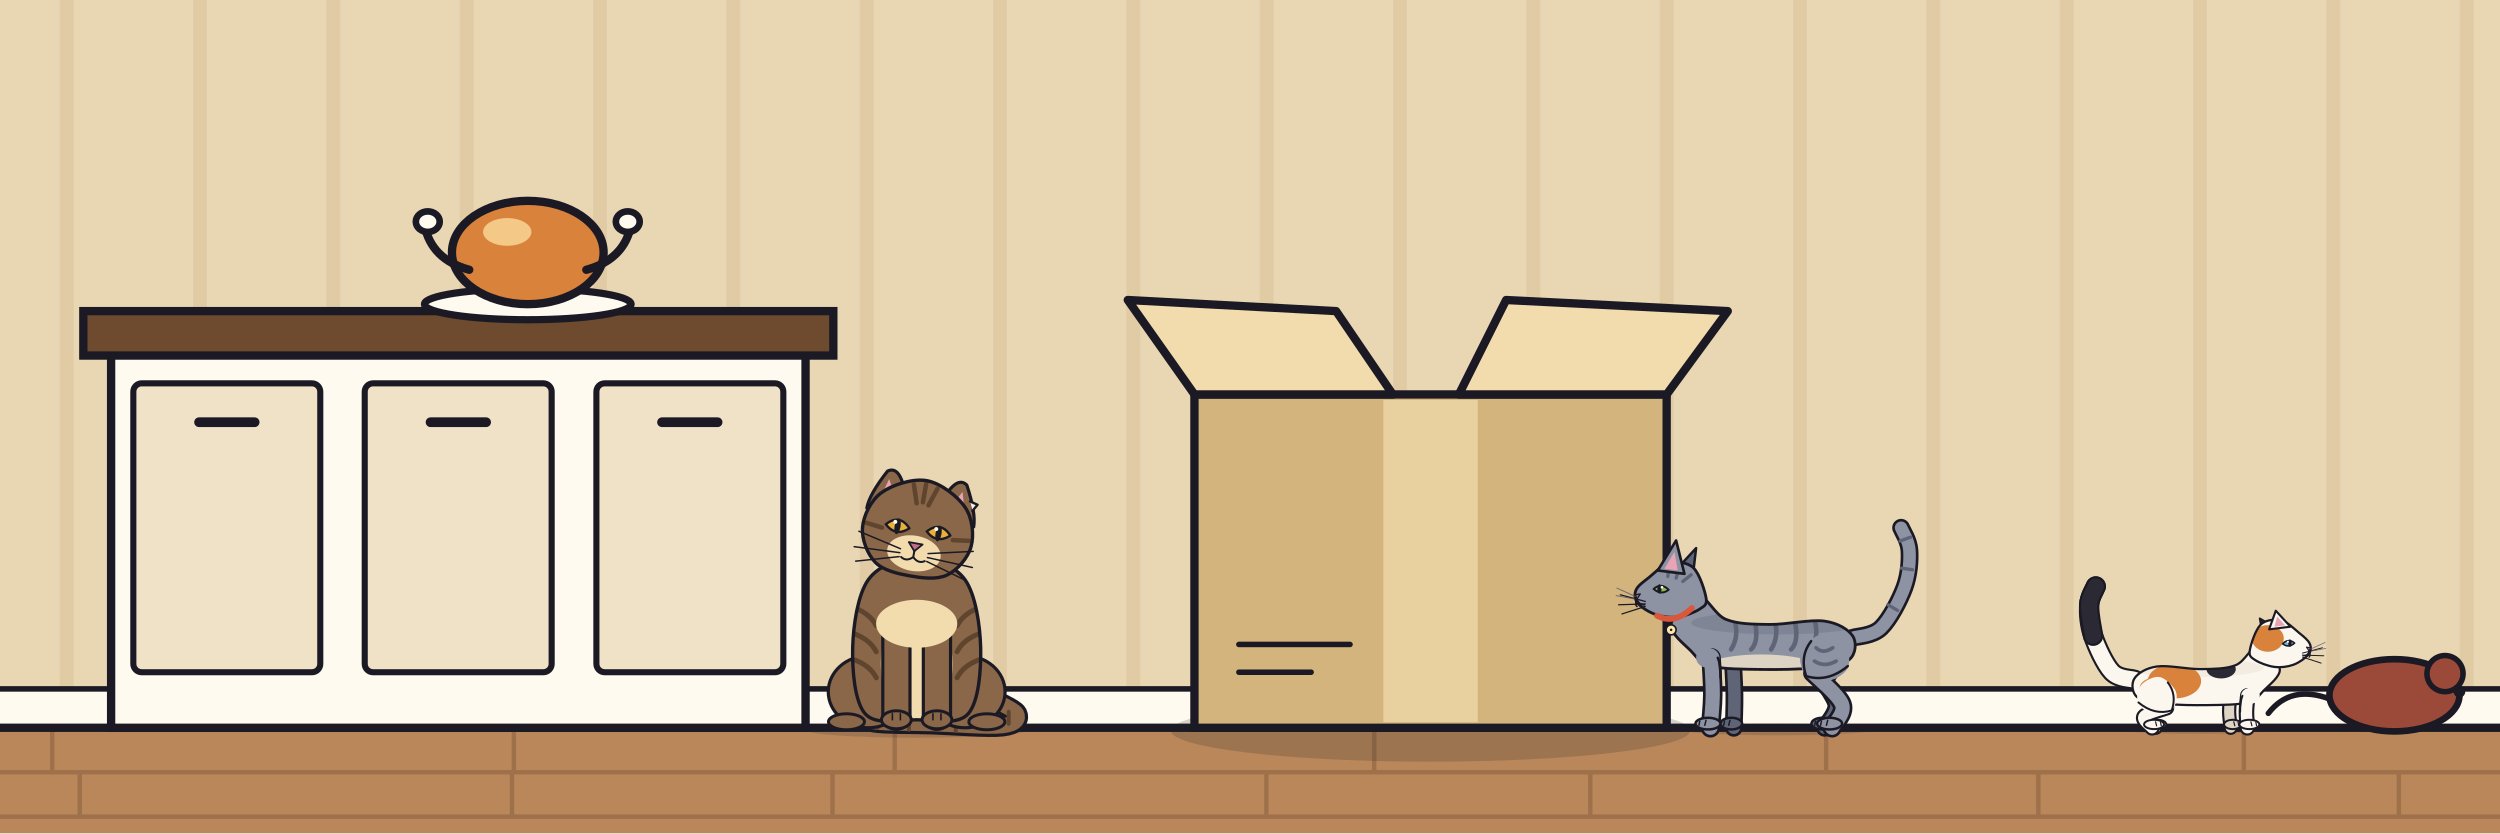
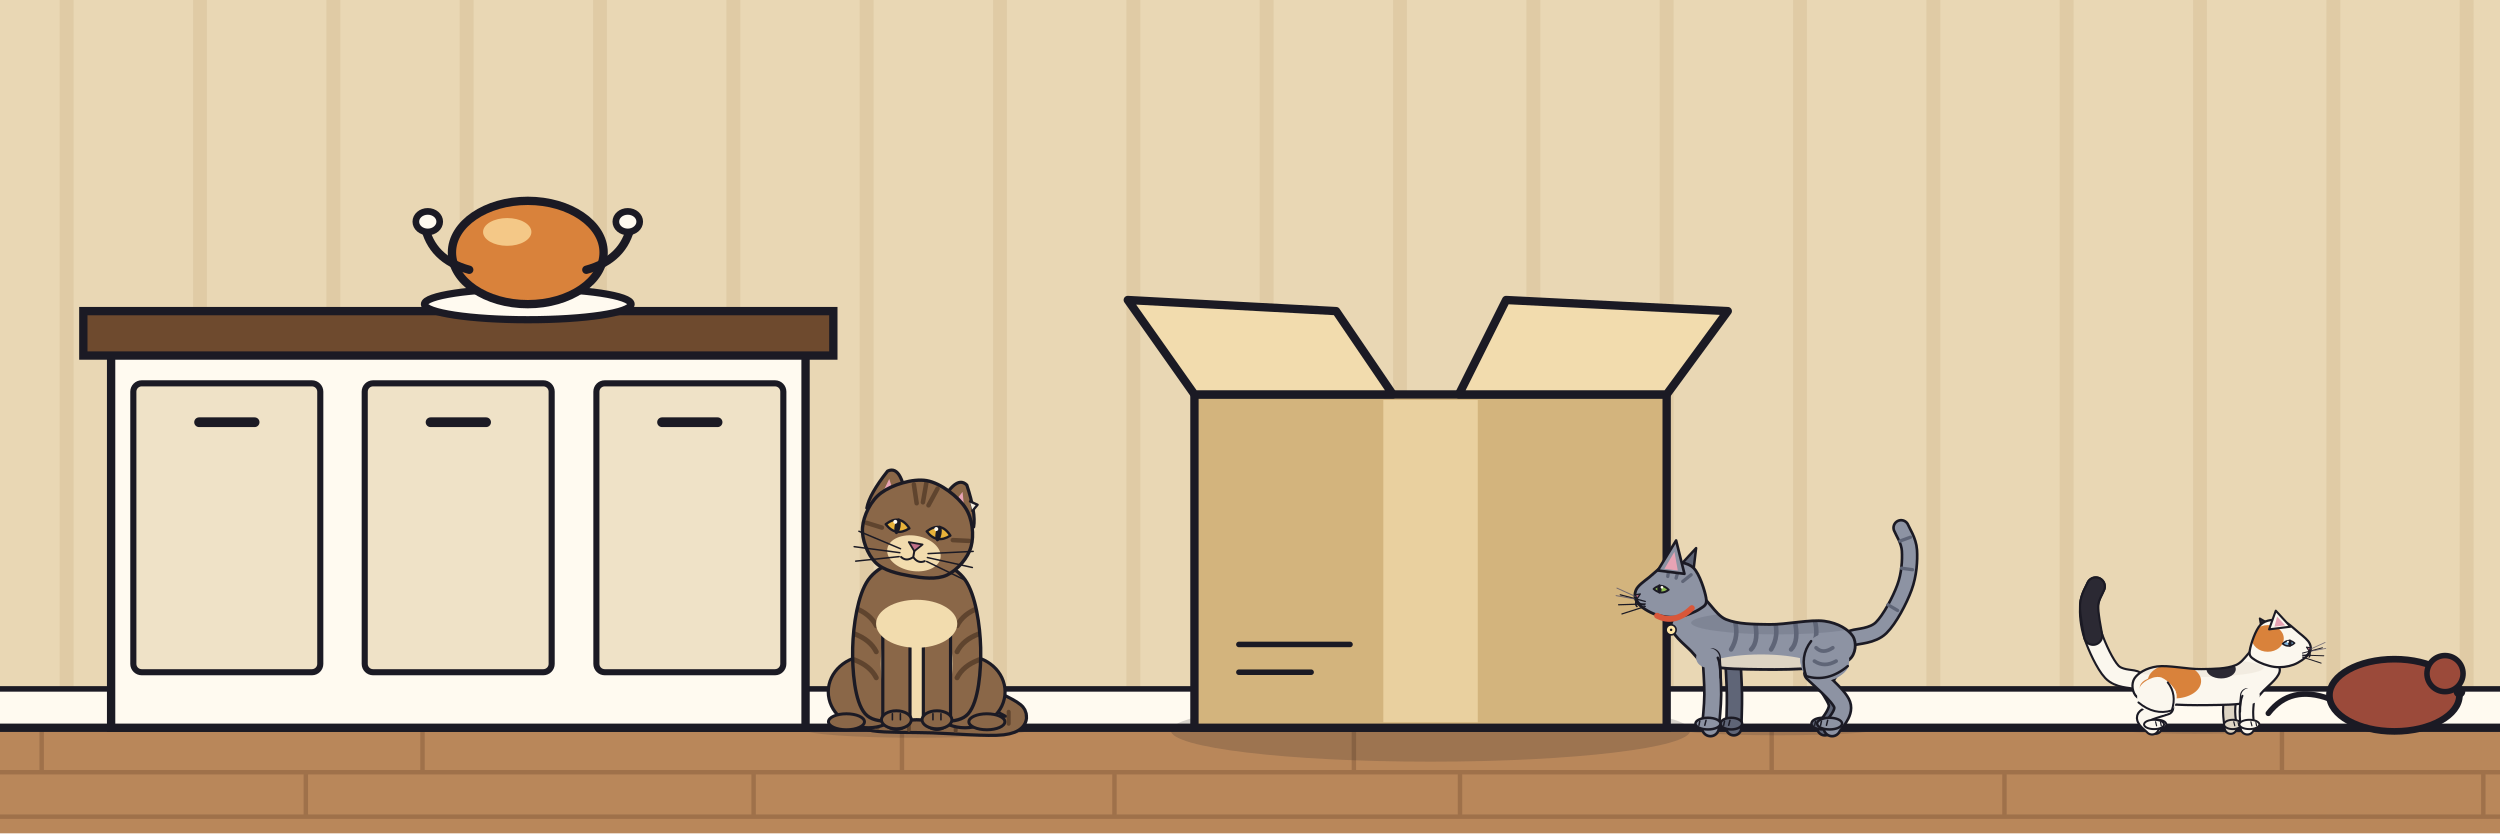
- <svg xmlns="http://www.w3.org/2000/svg" viewBox="0 0 900 300" role="img" aria-label="Three kinds of prize: Biscuit gazes up at a chicken on the counter, Tilly sizes up a big cardboard box, Pip stalks a toy mouse">
-   <rect x="0" y="0" width="900" height="262" fill="#e9d7b4" />
-   <path d="M24 0V248M72 0V248M120 0V248M168 0V248M216 0V248M264 0V248M312 0V248M360 0V248M408 0V248M456 0V248M504 0V248M552 0V248M600 0V248M648 0V248M696 0V248M744 0V248M792 0V248M840 0V248M888 0V248" stroke="#cdb58a" stroke-width="5" opacity="0.35" />
-   <rect x="0" y="248" width="900" height="14" fill="#fffaf0" />
-   <path d="M0 248H900" fill="none" stroke="#1b1a24" stroke-width="2" stroke-linecap="round" stroke-linejoin="round" />
-   <rect x="0" y="262" width="900" height="38" fill="#b9875a" />
-   <path d="M0 278H900M18.8 262V278M185 262V278M322.1 262V278M494.7 262V278M657.4 262V278M807.8 262V278M0 294H900M28.7 278V294M184.3 278V294M299.7 278V294M455.9 278V294M572.5 278V294M733.8 278V294M863.6 278V294" stroke="#8e6340" stroke-width="1.6" opacity="0.6" />
-   <path d="M0 262H900" fill="none" stroke="#1b1a24" stroke-width="3" stroke-linecap="round" stroke-linejoin="round" />
+ <svg xmlns="http://www.w3.org/2000/svg" viewBox="0 0 900 300" overflow="visible" role="img" aria-label="Three kinds of prize: Biscuit gazes up at a chicken on the counter, Tilly sizes up a big cardboard box, Pip stalks a toy mouse">
+   <rect x="-170" y="0" width="1240" height="262" fill="#e9d7b4" />
+   <path d="M-168 0V248M-120 0V248M-72 0V248M-24 0V248M24 0V248M72 0V248M120 0V248M168 0V248M216 0V248M264 0V248M312 0V248M360 0V248M408 0V248M456 0V248M504 0V248M552 0V248M600 0V248M648 0V248M696 0V248M744 0V248M792 0V248M840 0V248M888 0V248M936 0V248M984 0V248M1032 0V248" stroke="#cdb58a" stroke-width="5" opacity="0.35" />
+   <rect x="-170" y="248" width="1240" height="14" fill="#fffaf0" />
+   <path d="M-170 248H1070" fill="none" stroke="#1b1a24" stroke-width="2" stroke-linecap="round" stroke-linejoin="round" />
+   <rect x="-170" y="262" width="1240" height="38" fill="#b9875a" />
+   <path d="M-170 278H1070M-151.2 262V278M15 262V278M152.1 262V278M324.7 262V278M487.4 262V278M637.8 262V278M821.5 262V278M953 262V278M-170 294H1070M-162.8 278V294M-6.5 278V294M110.1 278V294M271.3 278V294M401.2 278V294M525.6 278V294M721.6 278V294M894 278V294M1012.2 278V294" stroke="#8e6340" stroke-width="1.6" opacity="0.6" />
+   <path d="M-170 262H1070" fill="none" stroke="#1b1a24" stroke-width="3" stroke-linecap="round" stroke-linejoin="round" />
  <rect x="40" y="126" width="250" height="136" fill="#fffaf0" stroke="#1b1a24" stroke-width="3" />
  <rect x="48" y="138" width="67.3" height="104" rx="3" fill="#efe2c7" stroke="#1b1a24" stroke-width="2.2" />
  <path d="M71.667 152h20" fill="none" stroke="#1b1a24" stroke-width="3.5" stroke-linecap="round" stroke-linejoin="round" />
  <rect x="131.3" y="138" width="67.3" height="104" rx="3" fill="#efe2c7" stroke="#1b1a24" stroke-width="2.2" />
  <path d="M155 152h20" fill="none" stroke="#1b1a24" stroke-width="3.5" stroke-linecap="round" stroke-linejoin="round" />
  <rect x="214.7" y="138" width="67.3" height="104" rx="3" fill="#efe2c7" stroke="#1b1a24" stroke-width="2.2" />
  <path d="M238.333 152h20" fill="none" stroke="#1b1a24" stroke-width="3.5" stroke-linecap="round" stroke-linejoin="round" />
  <rect x="30" y="112" width="270" height="16" fill="#6e4a2e" stroke="#1b1a24" stroke-width="3" />
  <ellipse cx="190" cy="109.5" rx="37.2" ry="5.6" fill="#fffaf0" stroke="#1b1a24" stroke-width="2.6" />
  <ellipse cx="190" cy="90.9" rx="27.3" ry="18.6" fill="#d9823b" stroke="#1b1a24" stroke-width="3" />
  <ellipse cx="182.6" cy="83.5" rx="8.7" ry="5" fill="#ffe6a6" opacity="0.7" />
  <path d="M168.92 97.12q-13.64 -3.72 -16.12 -16.12" fill="none" stroke="#1b1a24" stroke-width="3" stroke-linecap="round" stroke-linejoin="round" />
  <ellipse cx="154" cy="79.8" rx="4.3" ry="3.7" fill="#fffaf0" stroke="#1b1a24" stroke-width="2.4" />
  <path d="M211.08 97.12q13.64 -3.72 16.12 -16.12" fill="none" stroke="#1b1a24" stroke-width="3" stroke-linecap="round" stroke-linejoin="round" />
  <ellipse cx="226" cy="79.8" rx="4.3" ry="3.7" fill="#fffaf0" stroke="#1b1a24" stroke-width="2.4" />
  <g transform="translate(330 262) scale(0.36)">
    <ellipse cx="0" cy="2" rx="112" ry="8" fill="#1b1a24" opacity="0.16" />
    <path d="M72 -30 C76.7 -27.3 97.7 -18.7 100 -14 C102.3 -9.3 100.1 -3.7 86 -2 C71.9 -0.3 37.1 -3.3 15.6 -4 C-5.9 -4.7 -30.6 -4 -42.9 -6 C-55.3 -8 -55.9 -14.3 -58.5 -16" fill="none" stroke="#1b1a24" stroke-width="21.4" stroke-linecap="round" stroke-linejoin="round" />
    <path d="M72 -30 C76.7 -27.3 97.7 -18.7 100 -14 C102.3 -9.3 100.1 -3.7 86 -2 C71.9 -0.3 37.1 -3.3 15.6 -4 C-5.9 -4.7 -30.6 -4 -42.9 -6 C-55.3 -8 -55.9 -14.3 -58.5 -16" fill="none" stroke="#8a6748" stroke-width="15" stroke-linecap="round" stroke-linejoin="round" />
    <path d="M92 -16 l0 12" fill="none" stroke="#5f442e" stroke-width="4" stroke-linecap="round" stroke-linejoin="round" />
    <path d="M39 -9 l0 12" fill="none" stroke="#5f442e" stroke-width="4" stroke-linecap="round" stroke-linejoin="round" />
    <path d="M-7.8 -10 l0 12" fill="none" stroke="#5f442e" stroke-width="4" stroke-linecap="round" stroke-linejoin="round" />
    <path d="M-39 -12 l0 12" fill="none" stroke="#5f442e" stroke-width="4" stroke-linecap="round" stroke-linejoin="round" />
    <ellipse cx="-48.4" cy="-36" rx="40" ry="36" fill="#8a6748" stroke="#1b1a24" stroke-width="3.2" />
    <ellipse cx="48.4" cy="-36" rx="40" ry="36" fill="#8a6748" stroke="#1b1a24" stroke-width="3.2" />
    <ellipse cx="-70.2" cy="-6" rx="18" ry="8" fill="#8a6748" stroke="#1b1a24" stroke-width="3" />
    <ellipse cx="70.2" cy="-6" rx="18" ry="8" fill="#8a6748" stroke="#1b1a24" stroke-width="3" />
    <clipPath id="p1330262-b">
      <path d="M0 -170 C16.1 -170 37.7 -163 48.4 -148 C59 -133 63.4 -102.3 64 -80 C64.5 -57.7 62.1 -26 51.5 -14 C40.8 -2 17.2 -8 0 -8 C-17.2 -8 -40.8 -2 -51.5 -14 C-62.1 -26 -64.5 -57.7 -64 -80 C-63.4 -102.3 -59 -133 -48.4 -148 C-37.7 -163 -16.1 -170 0 -170Z" />
    </clipPath>
    <path d="M0 -170 C16.1 -170 37.7 -163 48.4 -148 C59 -133 63.4 -102.3 64 -80 C64.5 -57.7 62.1 -26 51.5 -14 C40.8 -2 17.2 -8 0 -8 C-17.2 -8 -40.8 -2 -51.5 -14 C-62.1 -26 -64.5 -57.7 -64 -80 C-63.4 -102.3 -59 -133 -48.4 -148 C-37.7 -163 -16.1 -170 0 -170Z" fill="#8a6748" />
    <g clip-path="url(#p1330262-b)">
      <ellipse cx="0" cy="-64" rx="35.9" ry="62" fill="#f2dcae" />
      <path d="M-62.4 -120 q16 6 22 18 M62.4 -120 q-16 6 -22 18" fill="none" stroke="#5f442e" stroke-width="5" stroke-linecap="round" stroke-linejoin="round" />
      <path d="M-62.4 -94 q16 6 22 18 M62.4 -94 q-16 6 -22 18" fill="none" stroke="#5f442e" stroke-width="5" stroke-linecap="round" stroke-linejoin="round" />
      <path d="M-62.4 -68 q16 6 22 18 M62.4 -68 q-16 6 -22 18" fill="none" stroke="#5f442e" stroke-width="5" stroke-linecap="round" stroke-linejoin="round" />
    </g>
    <path d="M0 -170 C16.1 -170 37.7 -163 48.4 -148 C59 -133 63.4 -102.3 64 -80 C64.5 -57.7 62.1 -26 51.5 -14 C40.8 -2 17.2 -8 0 -8 C-17.2 -8 -40.8 -2 -51.5 -14 C-62.1 -26 -64.5 -57.7 -64 -80 C-63.4 -102.3 -59 -133 -48.4 -148 C-37.7 -163 -16.1 -170 0 -170Z" fill="none" />
    <path d="M0 -170 C16.1 -170 37.7 -163 48.4 -148 C59 -133 63.4 -102.3 64 -80 C64.5 -57.7 62.1 -26 51.5 -14 C40.8 -2 17.2 -8 0 -8 C-17.2 -8 -40.8 -2 -51.5 -14 C-62.1 -26 -64.5 -57.7 -64 -80 C-63.4 -102.3 -59 -133 -48.4 -148 C-37.7 -163 -16.1 -170 0 -170Z" fill="none" stroke="#1b1a24" stroke-width="3.4" stroke-linecap="round" stroke-linejoin="round" />
    <path d="M-20.28 -96 L-20.28 -12" fill="none" stroke="#1b1a24" stroke-width="30.4" stroke-linecap="round" stroke-linejoin="round" />
    <path d="M-20.28 -96 L-20.28 -12" fill="none" stroke="#8a6748" stroke-width="24" stroke-linecap="round" stroke-linejoin="round" />
    <ellipse cx="-20.3" cy="-8" rx="14.9" ry="9" fill="#8a6748" stroke="#1b1a24" stroke-width="3" />
    <path d="M-24.28 -14 l0 6 M-16.28 -14 l0 6" fill="none" stroke="#1b1a24" stroke-width="1.6" stroke-linecap="round" stroke-linejoin="round" />
    <path d="M20.28 -96 L20.28 -12" fill="none" stroke="#1b1a24" stroke-width="30.4" stroke-linecap="round" stroke-linejoin="round" />
    <path d="M20.28 -96 L20.28 -12" fill="none" stroke="#8a6748" stroke-width="24" stroke-linecap="round" stroke-linejoin="round" />
    <ellipse cx="20.3" cy="-8" rx="14.9" ry="9" fill="#8a6748" stroke="#1b1a24" stroke-width="3" />
    <path d="M16.28 -14 l0 6 M24.28 -14 l0 6" fill="none" stroke="#1b1a24" stroke-width="1.6" stroke-linecap="round" stroke-linejoin="round" />
    <ellipse cx="0" cy="-104" rx="40.6" ry="24" fill="#f2dcae" />
    <g transform="rotate(10 0 -190)">
      <path d="M-14.24 -216.6 Q-26.24 -260.6 -40.24 -250.6 Q-54.24 -224.6 -54.24 -210.6 Z" fill="#8a6748" stroke="#1b1a24" stroke-width="3.2" stroke-linecap="round" stroke-linejoin="round" />
      <path d="M-24.24 -218.6 L-37.24 -243.2 L-45.24 -214.6 Z" fill="#e8a3b4" />
      <path d="M14.24 -216.6 Q26.24 -260.6 40.24 -250.6 Q54.24 -224.6 54.24 -210.6 Z" fill="#8a6748" stroke="#1b1a24" stroke-width="3.2" stroke-linecap="round" stroke-linejoin="round" />
      <path d="M24.24 -218.6 L37.24 -243.2 L45.24 -214.6 Z" fill="#e8a3b4" />
      <path d="M46.24 -235.1 l8 2 l-4 7" fill="#f7f0e1" stroke="#1b1a24" stroke-width="2.4" stroke-linecap="round" stroke-linejoin="round" />
      <clipPath id="p1330262-hf">
        <path d="M0 -248 C14.2 -248 33.5 -237.8 42.6 -228.2 C51.8 -218.7 56.2 -202.4 55.1 -190.8 C54.1 -179.2 45.6 -165.1 36.4 -158.6 C27.2 -152 12.1 -151.3 0 -151.3 C-12.1 -151.3 -27.2 -152 -36.4 -158.6 C-45.6 -165.1 -54.1 -179.2 -55.1 -190.8 C-56.2 -202.4 -51.8 -218.7 -42.6 -228.2 C-33.5 -237.8 -14.2 -248 0 -248Z" />
      </clipPath>
      <path d="M0 -248 C14.2 -248 33.5 -237.8 42.6 -228.2 C51.8 -218.7 56.2 -202.4 55.1 -190.8 C54.1 -179.2 45.6 -165.1 36.4 -158.6 C27.2 -152 12.1 -151.3 0 -151.3 C-12.1 -151.3 -27.2 -152 -36.4 -158.6 C-45.6 -165.1 -54.1 -179.2 -55.1 -190.8 C-56.2 -202.4 -51.8 -218.7 -42.6 -228.2 C-33.5 -237.8 -14.2 -248 0 -248Z" fill="#8a6748" />
      <g clip-path="url(#p1330262-hf)">
        <ellipse cx="0" cy="-174.2" rx="27" ry="17.7" fill="#f2dcae" />
        <path d="M-12 -242 l6 18 M0 -246 l0 20 M12 -242 l-6 18 M-52 -196 l16 2 M52 -196 l-16 2" fill="none" stroke="#5f442e" stroke-width="4.5" stroke-linecap="round" stroke-linejoin="round" />
      </g>
      <path d="M0 -248 C14.2 -248 33.5 -237.8 42.6 -228.2 C51.8 -218.7 56.2 -202.4 55.1 -190.8 C54.1 -179.2 45.6 -165.1 36.4 -158.6 C27.2 -152 12.1 -151.3 0 -151.3 C-12.1 -151.3 -27.2 -152 -36.4 -158.6 C-45.6 -165.1 -54.1 -179.2 -55.1 -190.8 C-56.2 -202.4 -51.8 -218.7 -42.6 -228.2 C-33.5 -237.8 -14.2 -248 0 -248Z" fill="none" />
      <path d="M0 -248 C14.2 -248 33.5 -237.8 42.6 -228.2 C51.8 -218.7 56.2 -202.4 55.1 -190.8 C54.1 -179.2 45.6 -165.1 36.4 -158.6 C27.2 -152 12.1 -151.3 0 -151.3 C-12.1 -151.3 -27.2 -152 -36.4 -158.6 C-45.6 -165.1 -54.1 -179.2 -55.1 -190.8 C-56.2 -202.4 -51.8 -218.7 -42.6 -228.2 C-33.5 -237.8 -14.2 -248 0 -248Z" fill="none" stroke="#1b1a24" stroke-width="3.4" stroke-linecap="round" stroke-linejoin="round" />
      <path d="M-32.8 -198 Q-20.8 -211 -8.8 -198 Q-20.8 -187 -32.8 -198 Z" fill="#e8b23a" stroke="#1b1a24" stroke-width="2.4" stroke-linecap="round" stroke-linejoin="round" />
      <ellipse cx="-20.8" cy="-198" rx="3" ry="8" fill="#1b1a24" />
      <circle cx="-23.8" cy="-202" r="2" fill="#fffaf0" />
      <path d="M8.8 -198 Q20.8 -211 32.8 -198 Q20.8 -187 8.8 -198 Z" fill="#e8b23a" stroke="#1b1a24" stroke-width="2.4" stroke-linecap="round" stroke-linejoin="round" />
      <ellipse cx="20.8" cy="-198" rx="3" ry="8" fill="#1b1a24" />
      <circle cx="17.8" cy="-202" r="2" fill="#fffaf0" />
      <path d="M-7 -184.4 L7 -184.4 L0 -176.4 Z" fill="#c06f86" stroke="#1b1a24" stroke-width="1.8" stroke-linecap="round" stroke-linejoin="round" />
      <path d="M0 -176.4 l0 6 q-6 6 -12 2 M0 -170.4 q6 6 12 2" fill="none" stroke="#1b1a24" stroke-width="2" stroke-linecap="round" stroke-linejoin="round" />
      <path d="M-14 -176.4 l-44 -10 M-14 -172.4 l-46 2 M-14 -168.4 l-42 12" fill="none" stroke="#1b1a24" stroke-width="1.5" stroke-linecap="round" stroke-linejoin="round" />
      <path d="M14 -176.4 l44 -10 M14 -172.4 l46 2 M14 -168.4 l42 12" fill="none" stroke="#1b1a24" stroke-width="1.5" stroke-linecap="round" stroke-linejoin="round" />
    </g>
  </g>
  <ellipse cx="515" cy="263" rx="93.5" ry="11.2" fill="#1b1a24" opacity="0.18" />
  <rect x="430" y="142" width="170" height="120" fill="#d3b47d" stroke="#1b1a24" stroke-width="3" />
  <path d="M430 142L406 108L481 112L501.4 142Z" fill="#f2dcae" stroke="#1b1a24" stroke-width="3" stroke-linecap="round" stroke-linejoin="round" />
  <path d="M600 142L622 112L542.2 108L525.2 142Z" fill="#f2dcae" stroke="#1b1a24" stroke-width="3" stroke-linecap="round" stroke-linejoin="round" />
  <rect x="498" y="144" width="34" height="116" fill="#f2dcae" opacity="0.7" />
  <path d="M446 232h40 M446 242h26" fill="none" stroke="#1b1a24" stroke-width="2" stroke-linecap="round" stroke-linejoin="round" />
  <g transform="translate(640 262) scale(-0.3 0.3)">
    <ellipse cx="0" cy="2" rx="118" ry="7" fill="#1b1a24" opacity="0.16" />
    <path d="M54 -84 C53.7 -76.7 52.2 -54 52 -40 C51.8 -26 52.7 -6.7 52.8 0" fill="none" stroke="#1b1a24" stroke-width="21.4" stroke-linecap="round" stroke-linejoin="round" />
    <path d="M54 -84 C53.7 -76.7 52.2 -54 52 -40 C51.8 -26 52.7 -6.7 52.8 0" fill="none" stroke="#5f6577" stroke-width="15" stroke-linecap="round" stroke-linejoin="round" />
    <ellipse cx="55.8" cy="-5" rx="13" ry="7" fill="#5f6577" stroke="#1b1a24" stroke-width="3" />
    <path d="M57.4 -9 l1.5 6 M63.9 -8 l1 5" fill="none" stroke="#1b1a24" stroke-width="1.8" stroke-linecap="round" stroke-linejoin="round" />
    <path d="M-72 -78 C-69.7 -74.3 -58.3 -64.7 -58 -56 C-57.7 -47.3 -70.7 -35.3 -70.4 -26 C-70.1 -16.7 -58.7 -4.3 -56.4 0" fill="none" stroke="#1b1a24" stroke-width="21.4" stroke-linecap="round" stroke-linejoin="round" />
    <path d="M-72 -78 C-69.7 -74.3 -58.3 -64.7 -58 -56 C-57.7 -47.3 -70.7 -35.3 -70.4 -26 C-70.1 -16.7 -58.7 -4.3 -56.4 0" fill="none" stroke="#5f6577" stroke-width="15" stroke-linecap="round" stroke-linejoin="round" />
    <ellipse cx="-53.4" cy="-5" rx="13" ry="7" fill="#5f6577" stroke="#1b1a24" stroke-width="3" />
    <path d="M-51.8 -9 l1.5 6 M-45.3 -8 l1 5" fill="none" stroke="#1b1a24" stroke-width="1.8" stroke-linecap="round" stroke-linejoin="round" />
    <path d="M-90 -108 C-95.7 -110 -113.7 -109.9 -124 -120 C-134.3 -130.1 -146.3 -152.9 -152 -168.4 C-157.7 -183.9 -158.7 -200.9 -158 -212.8 C-157.3 -224.7 -149.7 -235.5 -148 -240" fill="none" stroke="#1b1a24" stroke-width="21.4" stroke-linecap="round" stroke-linejoin="round" />
    <path d="M-90 -108 C-95.7 -110 -113.7 -109.9 -124 -120 C-134.3 -130.1 -146.3 -152.9 -152 -168.4 C-157.7 -183.9 -158.7 -200.9 -158 -212.8 C-157.3 -224.7 -149.7 -235.5 -148 -240" fill="none" stroke="#8d93a3" stroke-width="15" stroke-linecap="round" stroke-linejoin="round" />
    <path d="M-143.8 -140.8 L-132.2 -147.6" fill="none" stroke="#5f6577" stroke-width="4" stroke-linecap="round" stroke-linejoin="round" />
    <path d="M-161.7 -189.7 L-148.3 -191.5" fill="none" stroke="#5f6577" stroke-width="4" stroke-linecap="round" stroke-linejoin="round" />
    <path d="M-159.3 -228.7 L-146.7 -224.1" fill="none" stroke="#5f6577" stroke-width="4" stroke-linecap="round" stroke-linejoin="round" />
    <clipPath id="p2640262-b">
      <path d="M-90 -110 C-85 -117.7 -72.7 -125.7 -56 -128 C-39.3 -130.3 -9.7 -123.7 10 -124 C29.7 -124.3 47.7 -124.3 62 -130 C76.3 -135.7 85 -159 96 -158 C107 -157 126.7 -135 128 -124 C129.3 -113 112 -100.3 104 -92 C96 -83.7 94 -77.7 80 -74 C66 -70.3 40.7 -70.3 20 -70 C-0.7 -69.7 -26.3 -70 -44 -72 C-61.7 -74 -78.3 -75.7 -86 -82 C-93.7 -88.3 -95 -102.3 -90 -110Z" />
    </clipPath>
    <path d="M-90 -110 C-85 -117.7 -72.7 -125.7 -56 -128 C-39.3 -130.3 -9.7 -123.7 10 -124 C29.7 -124.3 47.7 -124.3 62 -130 C76.3 -135.7 85 -159 96 -158 C107 -157 126.7 -135 128 -124 C129.3 -113 112 -100.3 104 -92 C96 -83.7 94 -77.7 80 -74 C66 -70.3 40.7 -70.3 20 -70 C-0.7 -69.7 -26.3 -70 -44 -72 C-61.7 -74 -78.3 -75.7 -86 -82 C-93.7 -88.3 -95 -102.3 -90 -110Z" fill="#8d93a3" />
    <g clip-path="url(#p2640262-b)">
      <ellipse cx="20" cy="-66" rx="78" ry="22" fill="#ddd4c3" />
      <ellipse cx="0" cy="-126" rx="104" ry="14" fill="#5f6577" opacity="0.3" />
      <path d="M52 -130 q-6 20 4 36" fill="none" stroke="#5f6577" stroke-width="5.5" stroke-linecap="round" stroke-linejoin="round" />
      <path d="M28 -130 q-6 26 4 36" fill="none" stroke="#5f6577" stroke-width="5.5" stroke-linecap="round" stroke-linejoin="round" />
      <path d="M4 -130 q-6 20 4 36" fill="none" stroke="#5f6577" stroke-width="5.5" stroke-linecap="round" stroke-linejoin="round" />
      <path d="M-20 -130 q-6 26 4 36" fill="none" stroke="#5f6577" stroke-width="5.5" stroke-linecap="round" stroke-linejoin="round" />
      <path d="M-44 -130 q-6 20 4 36" fill="none" stroke="#5f6577" stroke-width="5.5" stroke-linecap="round" stroke-linejoin="round" />
    </g>
    <path d="M-90 -110 C-85 -117.7 -72.7 -125.7 -56 -128 C-39.3 -130.3 -9.7 -123.7 10 -124 C29.7 -124.3 47.7 -124.3 62 -130 C76.3 -135.7 85 -159 96 -158 C107 -157 126.7 -135 128 -124 C129.3 -113 112 -100.3 104 -92 C96 -83.7 94 -77.7 80 -74 C66 -70.3 40.7 -70.3 20 -70 C-0.7 -69.7 -26.3 -70 -44 -72 C-61.7 -74 -78.3 -75.7 -86 -82 C-93.7 -88.3 -95 -102.3 -90 -110Z" fill="none" stroke="#1b1a24" stroke-width="3.4" stroke-linecap="round" stroke-linejoin="round" />
    <path d="M-80 -100 C-74.7 -106.7 -60.7 -113.7 -52 -112 C-43.3 -110.3 -31 -98.3 -28 -90 C-25 -81.7 -28.7 -67.7 -34 -62 C-39.3 -56.3 -51.7 -54.3 -60 -56 C-68.3 -57.7 -80.7 -64.7 -84 -72 C-87.3 -79.3 -85.3 -93.3 -80 -100Z" fill="#8d93a3" />
    <path d="M-42 -66 C-47.9 -59.7 -73.3 -39 -77.2 -28 C-81.1 -17 -67.2 -4.7 -65.2 0" fill="none" stroke="#1b1a24" stroke-width="23.4" stroke-linecap="round" stroke-linejoin="round" />
    <path d="M-42 -66 C-47.9 -59.7 -73.3 -39 -77.2 -28 C-81.1 -17 -67.2 -4.7 -65.2 0" fill="none" stroke="#8d93a3" stroke-width="17" stroke-linecap="round" stroke-linejoin="round" />
    <path d="M-80 -100 C-74.7 -106.7 -60.7 -113.7 -52 -112 C-43.3 -110.3 -31 -98.3 -28 -90 C-25 -81.7 -28.7 -67.7 -34 -62 C-39.3 -56.3 -51.7 -54.3 -60 -56 C-68.3 -57.7 -80.7 -64.7 -84 -72 C-87.3 -79.3 -85.3 -93.3 -80 -100Z" fill="#8d93a3" />
    <path d="M-84 -74 Q-60 -54 -34 -62 Q-26 -86 -40 -104" fill="none" stroke="#1b1a24" stroke-width="3" stroke-linecap="round" stroke-linejoin="round" />
    <path d="M-66 -96 q12 8 20 0 M-70 -80 q14 8 26 0" fill="none" stroke="#5f6577" stroke-width="4.5" stroke-linecap="round" stroke-linejoin="round" />
    <ellipse cx="-62.2" cy="-5" rx="15" ry="7" fill="#8d93a3" stroke="#1b1a24" stroke-width="3" />
    <path d="M-59.9 -9 l1.5 6 M-52.4 -8 l1 5" fill="none" stroke="#1b1a24" stroke-width="1.8" stroke-linecap="round" stroke-linejoin="round" />
    <path d="M80 -84 C79.7 -76.7 77.9 -54 78 -40 C78.1 -26 80.3 -6.7 80.8 0" fill="none" stroke="#1b1a24" stroke-width="23.4" stroke-linecap="round" stroke-linejoin="round" />
    <path d="M80 -84 C79.7 -76.7 77.9 -54 78 -40 C78.1 -26 80.3 -6.7 80.8 0" fill="none" stroke="#8d93a3" stroke-width="17" stroke-linecap="round" stroke-linejoin="round" />
    <ellipse cx="84" cy="-84" rx="14" ry="12" fill="#8d93a3" />
    <path d="M68.5 -60 Q68.5 -76 72 -84" fill="none" stroke="#1b1a24" stroke-width="3" stroke-linecap="round" stroke-linejoin="round" />
    <ellipse cx="83.8" cy="-5" rx="15" ry="7" fill="#8d93a3" stroke="#1b1a24" stroke-width="3" />
    <path d="M86.1 -9 l1.5 6 M93.6 -8 l1 5" fill="none" stroke="#1b1a24" stroke-width="1.8" stroke-linecap="round" stroke-linejoin="round" />
    <path d="M102 -181.6 L98 -215.6 L122 -189.6 Z" fill="#5f6577" stroke="#1b1a24" stroke-width="3" stroke-linecap="round" stroke-linejoin="round" />
    <clipPath id="p2640262-h">
      <path d="M86 -155.6 C87.3 -163.8 93.9 -184.9 101.2 -191.9 C108.5 -198.9 121.1 -199.5 130 -197.6 C138.9 -195.7 147.7 -185.8 154.4 -180.5 C161.1 -175.2 167.7 -170.7 170 -165.6 C172.3 -160.4 171.9 -154.5 168 -149.6 C164.1 -144.7 154.8 -138.8 146.8 -136 C138.8 -133.3 128.9 -131.9 120 -133 C111.1 -134.1 99.3 -138.7 93.6 -142.5 C87.9 -146.3 84.7 -147.4 86 -155.6Z" />
    </clipPath>
    <path d="M86 -155.6 C87.3 -163.8 93.9 -184.9 101.2 -191.9 C108.5 -198.9 121.1 -199.5 130 -197.6 C138.9 -195.7 147.7 -185.8 154.4 -180.5 C161.1 -175.2 167.7 -170.7 170 -165.6 C172.3 -160.4 171.9 -154.5 168 -149.6 C164.1 -144.7 154.8 -138.8 146.8 -136 C138.8 -133.3 128.9 -131.9 120 -133 C111.1 -134.1 99.3 -138.7 93.6 -142.5 C87.9 -146.3 84.7 -147.4 86 -155.6Z" fill="#8d93a3" />
    <g clip-path="url(#p2640262-h)">
      <path d="M118 -193.6 l4 14 M130 -195.6 l2 14 M104 -183.6 l10 8" fill="none" stroke="#5f6577" stroke-width="4" stroke-linecap="round" stroke-linejoin="round" />
    </g>
    <path d="M86 -155.6 C87.3 -163.8 93.9 -184.9 101.2 -191.9 C108.5 -198.9 121.1 -199.5 130 -197.6 C138.9 -195.7 147.7 -185.8 154.4 -180.5 C161.1 -175.2 167.7 -170.7 170 -165.6 C172.3 -160.4 171.9 -154.5 168 -149.6 C164.1 -144.7 154.8 -138.8 146.8 -136 C138.8 -133.3 128.9 -131.9 120 -133 C111.1 -134.1 99.3 -138.7 93.6 -142.5 C87.9 -146.3 84.7 -147.4 86 -155.6Z" fill="none" />
    <path d="M86 -155.6 C87.3 -163.8 93.9 -184.9 101.2 -191.9 C108.5 -198.9 121.1 -199.5 130 -197.6 C138.9 -195.7 147.7 -185.8 154.4 -180.5 C161.1 -175.2 167.7 -170.7 170 -165.6 C172.3 -160.4 171.9 -154.5 168 -149.6 C164.1 -144.7 154.8 -138.8 146.8 -136 C138.8 -133.3 128.9 -131.9 120 -133 C111.1 -134.1 99.3 -138.7 93.6 -142.5 C87.9 -146.3 84.7 -147.4 86 -155.6Z" fill="none" stroke="#1b1a24" stroke-width="3.4" stroke-linecap="round" stroke-linejoin="round" />
    <path d="M112 -184.76 L122 -224.76 L144 -188.76 Z" fill="#8d93a3" stroke="#1b1a24" stroke-width="3.2" stroke-linecap="round" stroke-linejoin="round" />
    <path d="M120 -188.76 L124 -211.16 L136 -190.76 Z" fill="#e8a3b4" />
    <path d="M130.96 -165.6 Q139.96 -174.6 148.96 -166.6 Q139.96 -158.6 130.96 -165.6 Z" fill="#8fbf4f" stroke="#1b1a24" stroke-width="2.4" stroke-linecap="round" stroke-linejoin="round" />
    <ellipse cx="142" cy="-166.6" rx="2.6" ry="5.6" fill="#1b1a24" />
    <circle cx="139" cy="-168.6" r="1.6" fill="#fffaf0" />
    <path d="M165 -160.6 L171 -159.6 L169 -154.6 Z" fill="#c06f86" stroke="#1b1a24" stroke-width="1.6" stroke-linecap="round" stroke-linejoin="round" />
    <path d="M169 -154.6 q-2 7 -9 7 M169 -154.6 q3 6 0 9" fill="none" stroke="#1b1a24" stroke-width="2" stroke-linecap="round" stroke-linejoin="round" />
    <path d="M159 -151.6 l30 -8 M159 -148.6 l32 1 M159 -145.6 l28 9" fill="none" stroke="#1b1a24" stroke-width="1.5" stroke-linecap="round" stroke-linejoin="round" />
    <path d="M171 -157.6 l22 -10 M172 -154.6 l22 -4" fill="none" stroke="#5b566a" stroke-width="1.2" stroke-linecap="round" stroke-linejoin="round" opacity="0.8" />
    <path d="M103.1 -143.64 Q124 -123.5 144.9 -134.52" fill="none" stroke="#d9573a" stroke-width="7" stroke-linecap="round" stroke-linejoin="round" />
    <circle cx="128" cy="-117.5" r="6" fill="#ffe6a6" stroke="#1b1a24" stroke-width="2" />
    <circle cx="128" cy="-117.5" r="1.5" fill="#1b1a24" />
  </g>
  <ellipse cx="862" cy="250.3" rx="23.4" ry="13" fill="#9b4a3a" stroke="#1b1a24" stroke-width="2.4" />
  <circle cx="880.2" cy="242.5" r="6.5" fill="#9b4a3a" stroke="#1b1a24" stroke-width="2" />
  <circle cx="885.4" cy="249" r="2.1" fill="#1b1a24" />
  <path d="M838.6 251.6q-14 -5.2 -22 5.2" fill="none" stroke="#1b1a24" stroke-width="2" stroke-linecap="round" stroke-linejoin="round" />
  <g transform="translate(790 262) scale(0.24 0.24)">
    <ellipse cx="0" cy="2" rx="118" ry="7" fill="#1b1a24" opacity="0.16" />
    <path d="M54 -50.4 C53.7 -46 51.9 -32.4 52 -24 C52.1 -15.6 54 -4 54.4 0" fill="none" stroke="#1b1a24" stroke-width="21.4" stroke-linecap="round" stroke-linejoin="round" />
    <path d="M54 -50.4 C53.7 -46 51.9 -32.4 52 -24 C52.1 -15.6 54 -4 54.4 0" fill="none" stroke="#ddd4c3" stroke-width="15" stroke-linecap="round" stroke-linejoin="round" />
    <ellipse cx="57.4" cy="-5" rx="13" ry="7" fill="#ddd4c3" stroke="#1b1a24" stroke-width="3" />
    <path d="M59 -9 l1.5 6 M65.5 -8 l1 5" fill="none" stroke="#1b1a24" stroke-width="1.8" stroke-linecap="round" stroke-linejoin="round" />
    <path d="M-72 -46.8 C-69.7 -44.6 -58 -38.8 -58 -33.6 C-58 -28.4 -72.2 -21.2 -72.2 -15.6 C-72.2 -10 -60.5 -2.6 -58.2 0" fill="none" stroke="#1b1a24" stroke-width="21.4" stroke-linecap="round" stroke-linejoin="round" />
    <path d="M-72 -46.8 C-69.7 -44.6 -58 -38.8 -58 -33.6 C-58 -28.4 -72.2 -21.2 -72.2 -15.6 C-72.2 -10 -60.5 -2.6 -58.2 0" fill="none" stroke="#ddd4c3" stroke-width="15" stroke-linecap="round" stroke-linejoin="round" />
    <ellipse cx="-55.2" cy="-5" rx="13" ry="7" fill="#ddd4c3" stroke="#1b1a24" stroke-width="3" />
    <path d="M-53.6 -9 l1.5 6 M-47.2 -8 l1 5" fill="none" stroke="#1b1a24" stroke-width="1.8" stroke-linecap="round" stroke-linejoin="round" />
    <g transform="translate(0 36)">
      <path d="M-90 -108 C-95.7 -110 -113.7 -109 -124 -120 C-134.3 -131 -146.3 -157.3 -152 -174 C-157.7 -190.7 -158.7 -207.7 -158 -220 C-157.3 -232.3 -149.7 -243.3 -148 -248" fill="none" stroke="#1b1a24" stroke-width="30.4" stroke-linecap="round" stroke-linejoin="round" />
      <path d="M-90 -108 C-95.7 -110 -113.7 -109 -124 -120 C-134.3 -131 -146.3 -157.3 -152 -174 C-157.7 -190.7 -158.7 -207.7 -158 -220 C-157.3 -232.3 -149.7 -243.3 -148 -248" fill="none" stroke="#fbf7ee" stroke-width="24" stroke-linecap="round" stroke-linejoin="round" />
      <path d="M-152 -174 C-153 -181.7 -158.7 -207.7 -158 -220 C-157.3 -232.3 -149.7 -243.3 -148 -248" fill="none" stroke="#1b1a24" stroke-width="30.4" stroke-linecap="round" stroke-linejoin="round" />
      <path d="M-152 -174 C-153 -181.7 -158.7 -207.7 -158 -220 C-157.3 -232.3 -149.7 -243.3 -148 -248" fill="none" stroke="#2b2933" stroke-width="24" stroke-linecap="round" stroke-linejoin="round" />
    </g>
    <g transform="translate(0 36)">
      <clipPath id="p3790262-b">
        <path d="M-90 -110 C-85 -117.7 -72.7 -125.7 -56 -128 C-39.3 -130.3 -9.7 -123.7 10 -124 C29.7 -124.3 47.7 -124.3 62 -130 C76.3 -135.7 85 -159 96 -158 C107 -157 126.7 -135 128 -124 C129.3 -113 112 -100.3 104 -92 C96 -83.7 94 -77.7 80 -74 C66 -70.3 40.7 -70.3 20 -70 C-0.7 -69.7 -26.3 -70 -44 -72 C-61.7 -74 -78.3 -75.7 -86 -82 C-93.7 -88.3 -95 -102.3 -90 -110Z" />
      </clipPath>
      <path d="M-90 -110 C-85 -117.7 -72.7 -125.7 -56 -128 C-39.3 -130.3 -9.7 -123.7 10 -124 C29.7 -124.3 47.7 -124.3 62 -130 C76.3 -135.7 85 -159 96 -158 C107 -157 126.7 -135 128 -124 C129.3 -113 112 -100.3 104 -92 C96 -83.7 94 -77.7 80 -74 C66 -70.3 40.7 -70.3 20 -70 C-0.7 -69.7 -26.3 -70 -44 -72 C-61.7 -74 -78.3 -75.7 -86 -82 C-93.7 -88.3 -95 -102.3 -90 -110Z" fill="#fbf7ee" />
      <g clip-path="url(#p3790262-b)">
        <ellipse cx="20" cy="-66" rx="78" ry="22" fill="#fbf7ee" />
        <ellipse cx="0" cy="-126" rx="104" ry="14" fill="#ddd4c3" opacity="0.3" />
        <ellipse cx="-30" cy="-106" rx="40" ry="26" fill="#d9823b" />
        <ellipse cx="40" cy="-124" rx="22" ry="14" fill="#2b2933" />
      </g>
      <path d="M-90 -110 C-85 -117.7 -72.7 -125.7 -56 -128 C-39.3 -130.3 -9.7 -123.7 10 -124 C29.7 -124.3 47.7 -124.3 62 -130 C76.3 -135.7 85 -159 96 -158 C107 -157 126.7 -135 128 -124 C129.3 -113 112 -100.3 104 -92 C96 -83.7 94 -77.7 80 -74 C66 -70.3 40.7 -70.3 20 -70 C-0.7 -69.7 -26.3 -70 -44 -72 C-61.7 -74 -78.3 -75.7 -86 -82 C-93.7 -88.3 -95 -102.3 -90 -110Z" fill="none" stroke="#1b1a24" stroke-width="3.4" stroke-linecap="round" stroke-linejoin="round" />
    </g>
    <g transform="translate(0 36)">
      <path d="M-80 -100 C-74.7 -106.7 -60.7 -113.7 -52 -112 C-43.3 -110.3 -31 -98.3 -28 -90 C-25 -81.7 -28.7 -67.7 -34 -62 C-39.3 -56.3 -51.7 -54.3 -60 -56 C-68.3 -57.7 -80.7 -64.7 -84 -72 C-87.3 -79.3 -85.3 -93.3 -80 -100Z" fill="#fbf7ee" />
      <g clip-path="url(#p3790262-b)">
        <ellipse cx="-56" cy="-96" rx="26" ry="16" fill="#d9823b" />
      </g>
    </g>
    <path d="M-42 -30 C-47.6 -27.8 -72 -21.8 -75.6 -16.8 C-79.2 -11.8 -65.6 -2.8 -63.6 0" fill="none" stroke="#1b1a24" stroke-width="23.4" stroke-linecap="round" stroke-linejoin="round" />
    <path d="M-42 -30 C-47.6 -27.8 -72 -21.8 -75.6 -16.8 C-79.2 -11.8 -65.6 -2.8 -63.6 0" fill="none" stroke="#fbf7ee" stroke-width="17" stroke-linecap="round" stroke-linejoin="round" />
    <g transform="translate(0 36)">
      <path d="M-80 -100 C-74.7 -106.7 -60.7 -113.7 -52 -112 C-43.3 -110.3 -31 -98.3 -28 -90 C-25 -81.7 -28.7 -67.7 -34 -62 C-39.3 -56.3 -51.7 -54.3 -60 -56 C-68.3 -57.7 -80.7 -64.7 -84 -72 C-87.3 -79.3 -85.3 -93.3 -80 -100Z" fill="#fbf7ee" />
      <path d="M-84 -74 Q-60 -54 -34 -62 Q-26 -86 -40 -104" fill="none" stroke="#1b1a24" stroke-width="3" stroke-linecap="round" stroke-linejoin="round" />
    </g>
    <ellipse cx="-60.6" cy="-5" rx="15" ry="7" fill="#fbf7ee" stroke="#1b1a24" stroke-width="3" />
    <path d="M-58.3 -9 l1.5 6 M-50.8 -8 l1 5" fill="none" stroke="#1b1a24" stroke-width="1.8" stroke-linecap="round" stroke-linejoin="round" />
    <path d="M80 -48 C79.7 -44 78.1 -32 78 -24 C77.9 -16 79.2 -4 79.4 0" fill="none" stroke="#1b1a24" stroke-width="23.4" stroke-linecap="round" stroke-linejoin="round" />
    <path d="M80 -48 C79.7 -44 78.1 -32 78 -24 C77.9 -16 79.2 -4 79.4 0" fill="none" stroke="#fbf7ee" stroke-width="17" stroke-linecap="round" stroke-linejoin="round" />
    <g transform="translate(0 36)">
      <ellipse cx="84" cy="-84" rx="14" ry="12" fill="#fbf7ee" />
      <path d="M68.5 -60 Q68.5 -76 72 -84" fill="none" stroke="#1b1a24" stroke-width="3" stroke-linecap="round" stroke-linejoin="round" />
    </g>
    <ellipse cx="82.4" cy="-5" rx="15" ry="7" fill="#fbf7ee" stroke="#1b1a24" stroke-width="3" />
    <path d="M84.7 -9 l1.5 6 M92.2 -8 l1 5" fill="none" stroke="#1b1a24" stroke-width="1.8" stroke-linecap="round" stroke-linejoin="round" />
    <g transform="translate(0 36)">
      <path d="M102 -178 L98 -200 L122 -186 Z" fill="#2b2933" stroke="#1b1a24" stroke-width="3" stroke-linecap="round" stroke-linejoin="round" />
      <clipPath id="p3790262-h">
        <path d="M83 -152 C84.4 -160.9 91.6 -183.3 99.4 -190.8 C107.2 -198.3 120.4 -199 130 -197 C139.6 -194.9 149.6 -184.4 156.8 -178.5 C164 -172.7 170.6 -167.4 173 -162 C175.4 -156.6 175.1 -151.2 171 -146 C166.9 -140.8 157.1 -133.7 148.6 -130.6 C140.1 -127.5 129.6 -126.1 120 -127.3 C110.4 -128.5 97.4 -133.4 91.2 -137.5 C85 -141.7 81.6 -143.1 83 -152Z" />
      </clipPath>
      <path d="M83 -152 C84.4 -160.9 91.6 -183.3 99.4 -190.8 C107.2 -198.3 120.4 -199 130 -197 C139.6 -194.9 149.6 -184.4 156.8 -178.5 C164 -172.7 170.6 -167.4 173 -162 C175.4 -156.6 175.1 -151.2 171 -146 C166.9 -140.8 157.1 -133.7 148.6 -130.6 C140.1 -127.5 129.6 -126.1 120 -127.3 C110.4 -128.5 97.4 -133.4 91.2 -137.5 C85 -141.7 81.6 -143.1 83 -152Z" fill="#fbf7ee" />
      <g clip-path="url(#p3790262-h)">
        <ellipse cx="110" cy="-170" rx="24" ry="20" fill="#d9823b" />
      </g>
      <path d="M83 -152 C84.4 -160.9 91.6 -183.3 99.4 -190.8 C107.2 -198.3 120.4 -199 130 -197 C139.6 -194.9 149.6 -184.4 156.8 -178.5 C164 -172.7 170.6 -167.4 173 -162 C175.4 -156.6 175.1 -151.2 171 -146 C166.9 -140.8 157.1 -133.7 148.6 -130.6 C140.1 -127.5 129.6 -126.1 120 -127.3 C110.4 -128.5 97.4 -133.4 91.2 -137.5 C85 -141.7 81.6 -143.1 83 -152Z" fill="none" />
      <path d="M83 -152 C84.4 -160.9 91.6 -183.3 99.4 -190.8 C107.2 -198.3 120.4 -199 130 -197 C139.6 -194.9 149.6 -184.4 156.8 -178.5 C164 -172.7 170.6 -167.4 173 -162 C175.4 -156.6 175.1 -151.2 171 -146 C166.9 -140.8 157.1 -133.7 148.6 -130.6 C140.1 -127.5 129.6 -126.1 120 -127.3 C110.4 -128.5 97.4 -133.4 91.2 -137.5 C85 -141.7 81.6 -143.1 83 -152Z" fill="none" stroke="#1b1a24" stroke-width="3.4" stroke-linecap="round" stroke-linejoin="round" />
      <path d="M112 -183.62 L122 -211.62 L144 -187.62 Z" fill="#fbf7ee" stroke="#1b1a24" stroke-width="3.2" stroke-linecap="round" stroke-linejoin="round" />
      <path d="M120 -187.62 L124 -202.82 L136 -189.62 Z" fill="#e8a3b4" />
      <path d="M132.22 -162 Q141.22 -171 150.22 -163 Q141.22 -155 132.22 -162 Z" fill="#7fb3d9" stroke="#1b1a24" stroke-width="2.4" stroke-linecap="round" stroke-linejoin="round" />
      <ellipse cx="143.2" cy="-163" rx="2.6" ry="5.6" fill="#1b1a24" />
      <circle cx="140.2" cy="-165" r="1.6" fill="#fffaf0" />
      <path d="M168 -157 L174 -156 L172 -151 Z" fill="#c06f86" stroke="#1b1a24" stroke-width="1.6" stroke-linecap="round" stroke-linejoin="round" />
      <path d="M172 -151 q-2 7 -9 7 M172 -151 q3 6 0 9" fill="none" stroke="#1b1a24" stroke-width="2" stroke-linecap="round" stroke-linejoin="round" />
      <path d="M162 -148 l30 -8 M162 -145 l32 1 M162 -142 l28 9" fill="none" stroke="#1b1a24" stroke-width="1.5" stroke-linecap="round" stroke-linejoin="round" />
      <path d="M174 -154 l22 -10 M175 -151 l22 -4" fill="none" stroke="#5b566a" stroke-width="1.2" stroke-linecap="round" stroke-linejoin="round" opacity="0.8" />
    </g>
  </g>
</svg>
